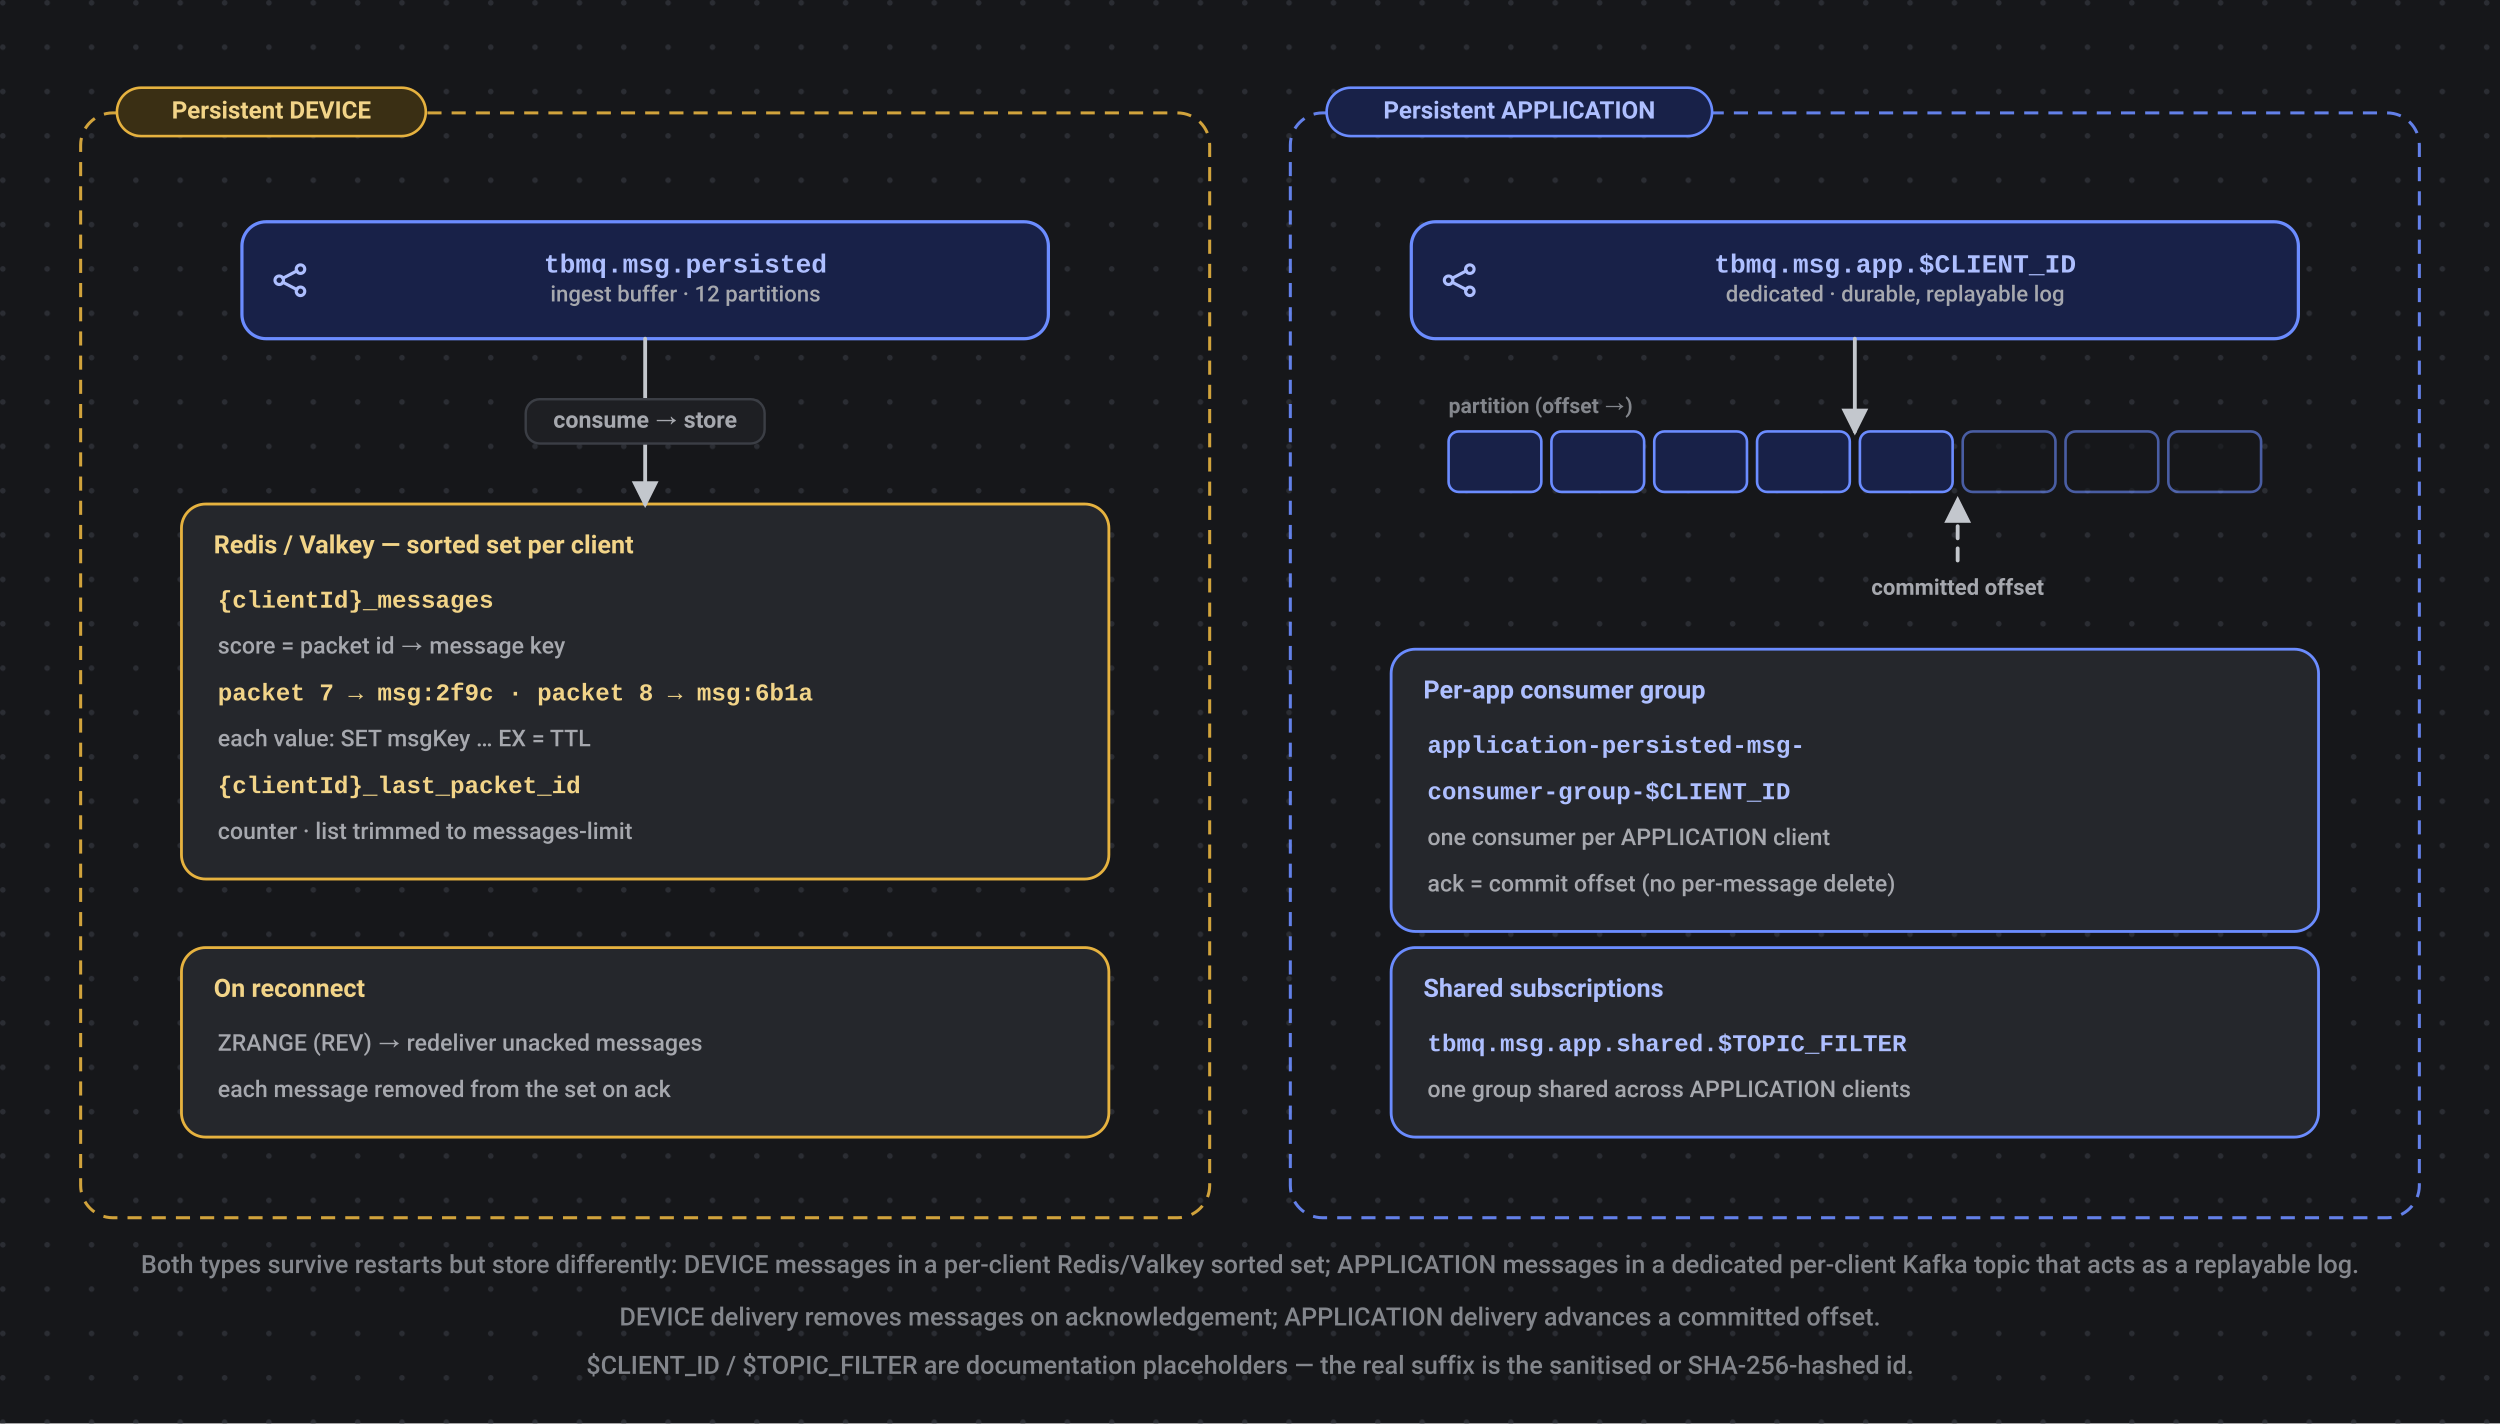
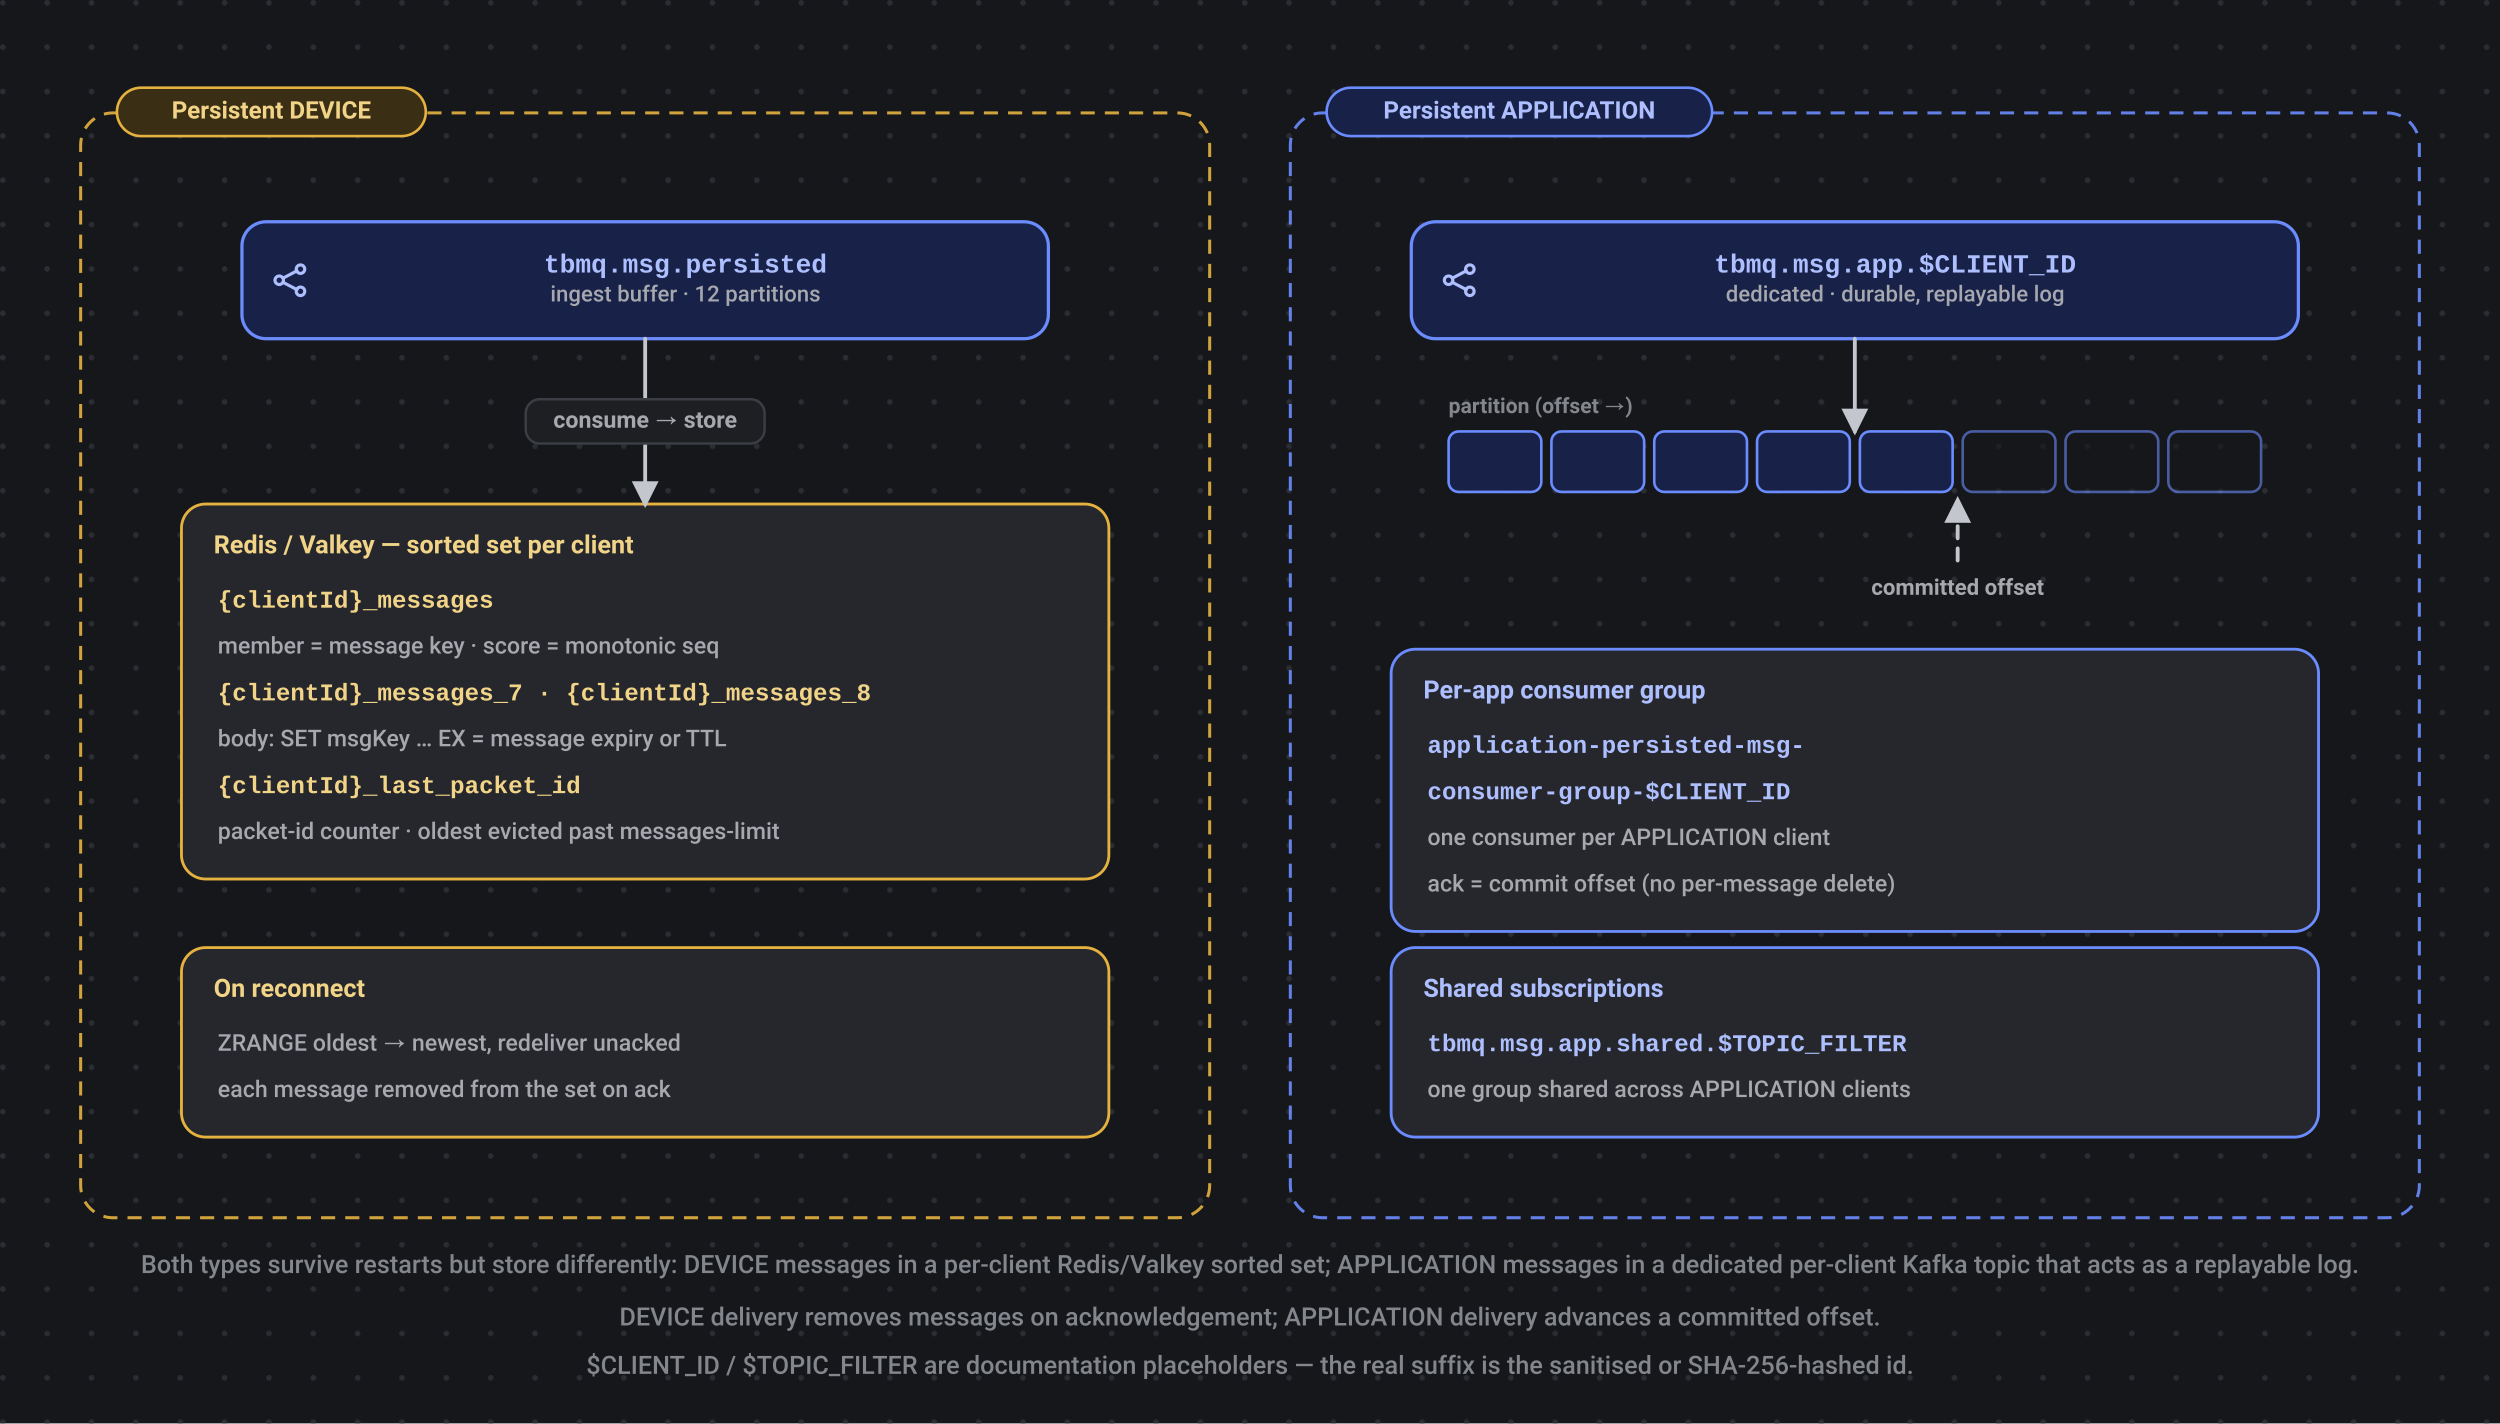
<svg xmlns="http://www.w3.org/2000/svg" viewBox="0 0 1240 706" width="1240" height="706" font-family="system-ui, -apple-system, 'Segoe UI', Roboto, Helvetica, Arial, sans-serif">
  <defs>
    <marker id="ah-c3c7cd" viewBox="0 0 10 10" refX="8.5" refY="5" markerWidth="7" markerHeight="7" orient="auto-start-reverse">
      <path d="M0 0 L10 5 L0 10 z" fill="#c3c7cd" />
    </marker>
    <pattern id="dots" width="22" height="22" patternUnits="userSpaceOnUse">
      <circle cx="1.4" cy="1.4" r="1.4" fill="#33363d" opacity="0.7" />
    </pattern>
  </defs>
  <rect x="0" y="0" width="1240" height="706" fill="#16171a" />
  <rect x="0" y="0" width="1240" height="706" fill="url(#dots)" />
  <rect x="40" y="56" width="560" height="548" rx="16" fill="none" stroke="#e6b23f" stroke-width="1.5" stroke-dasharray="7 5" opacity="0.9" />
  <rect x="58" y="43.5" width="153.2" height="24" rx="12" fill="#3a2f14" stroke="#e6b23f" stroke-width="1.3" />
  <text x="134.6" y="55.5" font-family="system-ui, -apple-system, 'Segoe UI', Roboto, Helvetica, Arial, sans-serif" font-size="12" font-weight="700" fill="#f2d488" text-anchor="middle" opacity="1" dominant-baseline="middle">Persistent DEVICE</text>
  <rect x="640" y="56" width="560" height="548" rx="16" fill="none" stroke="#6b8cff" stroke-width="1.5" stroke-dasharray="7 5" opacity="0.9" />
  <rect x="658" y="43.5" width="191.2" height="24" rx="12" fill="#182148" stroke="#6b8cff" stroke-width="1.3" />
  <text x="753.6" y="55.5" font-family="system-ui, -apple-system, 'Segoe UI', Roboto, Helvetica, Arial, sans-serif" font-size="12" font-weight="700" fill="#aebfff" text-anchor="middle" opacity="1" dominant-baseline="middle">Persistent APPLICATION</text>
  <rect x="120" y="110" width="400" height="58" rx="12" fill="#182148" stroke="#6b8cff" stroke-width="1.6" />
  <g transform="translate(133 128) scale(0.9166667)" fill="none" stroke="#aebfff" stroke-width="1.7" stroke-linecap="round" stroke-linejoin="round">
    <circle cx="6" cy="12" r="2.3" />
    <circle cx="17.5" cy="6" r="2.3" />
    <circle cx="17.5" cy="18" r="2.3" />
    <path d="M8 10.9 15.6 6.9M8 13.1l7.6 4" />
  </g>
  <text x="340" y="131.5" font-family="ui-monospace, SFMono-Regular, Menlo, Consolas, 'Liberation Mono', 'Courier New', monospace" font-size="13" font-weight="650" fill="#aebfff" text-anchor="middle" opacity="1" dominant-baseline="middle">tbmq.msg.persisted</text>
  <text x="340" y="146.5" font-family="system-ui, -apple-system, 'Segoe UI', Roboto, Helvetica, Arial, sans-serif" font-size="11" font-weight="500" fill="#a6a8ae" text-anchor="middle" opacity="1" dominant-baseline="middle">ingest buffer · 12 partitions</text>
  <rect x="90" y="250" width="460" height="186" rx="12" fill="#25272c" stroke="#e6b23f" stroke-width="1.4" />
  <text x="106" y="271" font-family="system-ui, -apple-system, 'Segoe UI', Roboto, Helvetica, Arial, sans-serif" font-size="12.5" font-weight="700" fill="#f2d488" text-anchor="start" opacity="1" dominant-baseline="middle">Redis / Valkey — sorted set per client</text>
  <text x="108" y="298" font-family="ui-monospace, SFMono-Regular, Menlo, Consolas, 'Liberation Mono', 'Courier New', monospace" font-size="12" font-weight="600" fill="#f2d488" text-anchor="start" opacity="1" dominant-baseline="middle">{clientId}_messages</text>
-   <text x="108" y="321" font-family="system-ui, -apple-system, 'Segoe UI', Roboto, Helvetica, Arial, sans-serif" font-size="11.5" font-weight="500" fill="#a6a8ae" text-anchor="start" opacity="1" dominant-baseline="middle">score = packet id  →  message key</text>
-   <text x="108" y="344" font-family="ui-monospace, SFMono-Regular, Menlo, Consolas, 'Liberation Mono', 'Courier New', monospace" font-size="12" font-weight="600" fill="#f2d488" text-anchor="start" opacity="1" dominant-baseline="middle">packet 7 → msg:2f9c    ·    packet 8 → msg:6b1a</text>
-   <text x="108" y="367" font-family="system-ui, -apple-system, 'Segoe UI', Roboto, Helvetica, Arial, sans-serif" font-size="11.5" font-weight="500" fill="#a6a8ae" text-anchor="start" opacity="1" dominant-baseline="middle">each value: SET msgKey … EX = TTL</text>
+   <text x="108" y="321" font-family="system-ui, -apple-system, 'Segoe UI', Roboto, Helvetica, Arial, sans-serif" font-size="11.5" font-weight="500" fill="#a6a8ae" text-anchor="start" opacity="1" dominant-baseline="middle">member = message key · score = monotonic seq</text>
+   <text x="108" y="344" font-family="ui-monospace, SFMono-Regular, Menlo, Consolas, 'Liberation Mono', 'Courier New', monospace" font-size="12" font-weight="600" fill="#f2d488" text-anchor="start" opacity="1" dominant-baseline="middle">{clientId}_messages_7    ·    {clientId}_messages_8</text>
+   <text x="108" y="367" font-family="system-ui, -apple-system, 'Segoe UI', Roboto, Helvetica, Arial, sans-serif" font-size="11.5" font-weight="500" fill="#a6a8ae" text-anchor="start" opacity="1" dominant-baseline="middle">body: SET msgKey … EX = message expiry or TTL</text>
  <text x="108" y="390" font-family="ui-monospace, SFMono-Regular, Menlo, Consolas, 'Liberation Mono', 'Courier New', monospace" font-size="12" font-weight="600" fill="#f2d488" text-anchor="start" opacity="1" dominant-baseline="middle">{clientId}_last_packet_id</text>
-   <text x="108" y="413" font-family="system-ui, -apple-system, 'Segoe UI', Roboto, Helvetica, Arial, sans-serif" font-size="11.5" font-weight="500" fill="#a6a8ae" text-anchor="start" opacity="1" dominant-baseline="middle">counter · list trimmed to messages-limit</text>
+   <text x="108" y="413" font-family="system-ui, -apple-system, 'Segoe UI', Roboto, Helvetica, Arial, sans-serif" font-size="11.5" font-weight="500" fill="#a6a8ae" text-anchor="start" opacity="1" dominant-baseline="middle">packet-id counter · oldest evicted past messages-limit</text>
  <path d="M 320 168 L 320 250" fill="none" stroke="#c3c7cd" stroke-width="1.9" stroke-dasharray="none" stroke-linecap="round" stroke-linejoin="round" marker-end="url(#ah-c3c7cd)" />
  <rect x="260.75" y="198" width="118.5" height="22" rx="7" fill="#1e1f23" stroke="#3b3e45" stroke-width="1.2" />
  <text x="320" y="209" font-family="system-ui, -apple-system, 'Segoe UI', Roboto, Helvetica, Arial, sans-serif" font-size="11.5" font-weight="600" fill="#a6a8ae" text-anchor="middle" opacity="1" dominant-baseline="middle">consume → store</text>
  <rect x="90" y="470" width="460" height="94" rx="12" fill="#25272c" stroke="#e6b23f" stroke-width="1.4" />
  <text x="106" y="491" font-family="system-ui, -apple-system, 'Segoe UI', Roboto, Helvetica, Arial, sans-serif" font-size="12.5" font-weight="700" fill="#f2d488" text-anchor="start" opacity="1" dominant-baseline="middle">On reconnect</text>
-   <text x="108" y="518" font-family="system-ui, -apple-system, 'Segoe UI', Roboto, Helvetica, Arial, sans-serif" font-size="11.5" font-weight="500" fill="#a6a8ae" text-anchor="start" opacity="1" dominant-baseline="middle">ZRANGE (REV) → redeliver unacked messages</text>
+   <text x="108" y="518" font-family="system-ui, -apple-system, 'Segoe UI', Roboto, Helvetica, Arial, sans-serif" font-size="11.5" font-weight="500" fill="#a6a8ae" text-anchor="start" opacity="1" dominant-baseline="middle">ZRANGE oldest → newest, redeliver unacked</text>
  <text x="108" y="541" font-family="system-ui, -apple-system, 'Segoe UI', Roboto, Helvetica, Arial, sans-serif" font-size="11.5" font-weight="500" fill="#a6a8ae" text-anchor="start" opacity="1" dominant-baseline="middle">each message removed from the set on ack</text>
  <rect x="700" y="110" width="440" height="58" rx="12" fill="#182148" stroke="#6b8cff" stroke-width="1.6" />
  <g transform="translate(713 128) scale(0.9166667)" fill="none" stroke="#aebfff" stroke-width="1.7" stroke-linecap="round" stroke-linejoin="round">
    <circle cx="6" cy="12" r="2.3" />
    <circle cx="17.5" cy="6" r="2.3" />
    <circle cx="17.5" cy="18" r="2.3" />
    <path d="M8 10.9 15.6 6.9M8 13.1l7.6 4" />
  </g>
  <text x="940" y="131.5" font-family="ui-monospace, SFMono-Regular, Menlo, Consolas, 'Liberation Mono', 'Courier New', monospace" font-size="13" font-weight="650" fill="#aebfff" text-anchor="middle" opacity="1" dominant-baseline="middle">tbmq.msg.app.$CLIENT_ID</text>
  <text x="940" y="146.5" font-family="system-ui, -apple-system, 'Segoe UI', Roboto, Helvetica, Arial, sans-serif" font-size="11" font-weight="500" fill="#a6a8ae" text-anchor="middle" opacity="1" dominant-baseline="middle">dedicated · durable, replayable log</text>
  <rect x="718.5" y="214" width="46" height="30" rx="5" fill="#182148" stroke="#6b8cff" stroke-width="1.3" opacity="1" />
  <rect x="769.5" y="214" width="46" height="30" rx="5" fill="#182148" stroke="#6b8cff" stroke-width="1.3" opacity="1" />
  <rect x="820.5" y="214" width="46" height="30" rx="5" fill="#182148" stroke="#6b8cff" stroke-width="1.3" opacity="1" />
  <rect x="871.5" y="214" width="46" height="30" rx="5" fill="#182148" stroke="#6b8cff" stroke-width="1.3" opacity="1" />
  <rect x="922.5" y="214" width="46" height="30" rx="5" fill="#182148" stroke="#6b8cff" stroke-width="1.3" opacity="1" />
  <rect x="973.5" y="214" width="46" height="30" rx="5" fill="#16171a" stroke="#6b8cff" stroke-width="1.3" opacity="0.6" />
  <rect x="1024.5" y="214" width="46" height="30" rx="5" fill="#16171a" stroke="#6b8cff" stroke-width="1.3" opacity="0.6" />
  <rect x="1075.5" y="214" width="46" height="30" rx="5" fill="#16171a" stroke="#6b8cff" stroke-width="1.3" opacity="0.6" />
  <text x="718.5" y="202" font-family="system-ui, -apple-system, 'Segoe UI', Roboto, Helvetica, Arial, sans-serif" font-size="10.5" font-weight="600" fill="#83868c" text-anchor="start" opacity="1" dominant-baseline="middle">partition (offset →)</text>
  <path d="M 971 278 L 971 248" fill="none" stroke="#c3c7cd" stroke-width="1.9" stroke-dasharray="6 5" stroke-linecap="round" stroke-linejoin="round" marker-end="url(#ah-c3c7cd)" />
  <text x="971" y="292" font-family="system-ui, -apple-system, 'Segoe UI', Roboto, Helvetica, Arial, sans-serif" font-size="11" font-weight="600" fill="#a6a8ae" text-anchor="middle" opacity="1" dominant-baseline="middle">committed offset</text>
  <path d="M 920 168 L 920 214" fill="none" stroke="#c3c7cd" stroke-width="1.9" stroke-dasharray="none" stroke-linecap="round" stroke-linejoin="round" marker-end="url(#ah-c3c7cd)" />
  <rect x="690" y="322" width="460" height="140" rx="12" fill="#25272c" stroke="#6b8cff" stroke-width="1.4" />
  <text x="706" y="343" font-family="system-ui, -apple-system, 'Segoe UI', Roboto, Helvetica, Arial, sans-serif" font-size="12.5" font-weight="700" fill="#aebfff" text-anchor="start" opacity="1" dominant-baseline="middle">Per-app consumer group</text>
  <text x="708" y="370" font-family="ui-monospace, SFMono-Regular, Menlo, Consolas, 'Liberation Mono', 'Courier New', monospace" font-size="12" font-weight="600" fill="#aebfff" text-anchor="start" opacity="1" dominant-baseline="middle">application-persisted-msg-</text>
  <text x="708" y="393" font-family="ui-monospace, SFMono-Regular, Menlo, Consolas, 'Liberation Mono', 'Courier New', monospace" font-size="12" font-weight="600" fill="#aebfff" text-anchor="start" opacity="1" dominant-baseline="middle">consumer-group-$CLIENT_ID</text>
  <text x="708" y="416" font-family="system-ui, -apple-system, 'Segoe UI', Roboto, Helvetica, Arial, sans-serif" font-size="11.5" font-weight="500" fill="#a6a8ae" text-anchor="start" opacity="1" dominant-baseline="middle">one consumer per APPLICATION client</text>
  <text x="708" y="439" font-family="system-ui, -apple-system, 'Segoe UI', Roboto, Helvetica, Arial, sans-serif" font-size="11.5" font-weight="500" fill="#a6a8ae" text-anchor="start" opacity="1" dominant-baseline="middle">ack = commit offset (no per-message delete)</text>
  <rect x="690" y="470" width="460" height="94" rx="12" fill="#25272c" stroke="#6b8cff" stroke-width="1.4" />
  <text x="706" y="491" font-family="system-ui, -apple-system, 'Segoe UI', Roboto, Helvetica, Arial, sans-serif" font-size="12.5" font-weight="700" fill="#aebfff" text-anchor="start" opacity="1" dominant-baseline="middle">Shared subscriptions</text>
  <text x="708" y="518" font-family="ui-monospace, SFMono-Regular, Menlo, Consolas, 'Liberation Mono', 'Courier New', monospace" font-size="12" font-weight="600" fill="#aebfff" text-anchor="start" opacity="1" dominant-baseline="middle">tbmq.msg.app.shared.$TOPIC_FILTER</text>
  <text x="708" y="541" font-family="system-ui, -apple-system, 'Segoe UI', Roboto, Helvetica, Arial, sans-serif" font-size="11.5" font-weight="500" fill="#a6a8ae" text-anchor="start" opacity="1" dominant-baseline="middle">one group shared across APPLICATION clients</text>
  <text x="620" y="628" font-family="system-ui, -apple-system, 'Segoe UI', Roboto, Helvetica, Arial, sans-serif" font-size="12.5" font-weight="500" fill="#83868c" text-anchor="middle" opacity="1" dominant-baseline="middle">Both types survive restarts but store differently: DEVICE messages in a per-client Redis/Valkey sorted set; APPLICATION messages in a dedicated per-client Kafka topic that acts as a replayable log.</text>
  <text x="620" y="654" font-family="system-ui, -apple-system, 'Segoe UI', Roboto, Helvetica, Arial, sans-serif" font-size="12.5" font-weight="500" fill="#83868c" text-anchor="middle" opacity="1" dominant-baseline="middle">DEVICE delivery removes messages on acknowledgement; APPLICATION delivery advances a committed offset.</text>
  <text x="620" y="678" font-family="system-ui, -apple-system, 'Segoe UI', Roboto, Helvetica, Arial, sans-serif" font-size="12.5" font-weight="500" fill="#83868c" text-anchor="middle" opacity="1" dominant-baseline="middle">$CLIENT_ID / $TOPIC_FILTER are documentation placeholders — the real suffix is the sanitised or SHA-256-hashed id.</text>
</svg>
